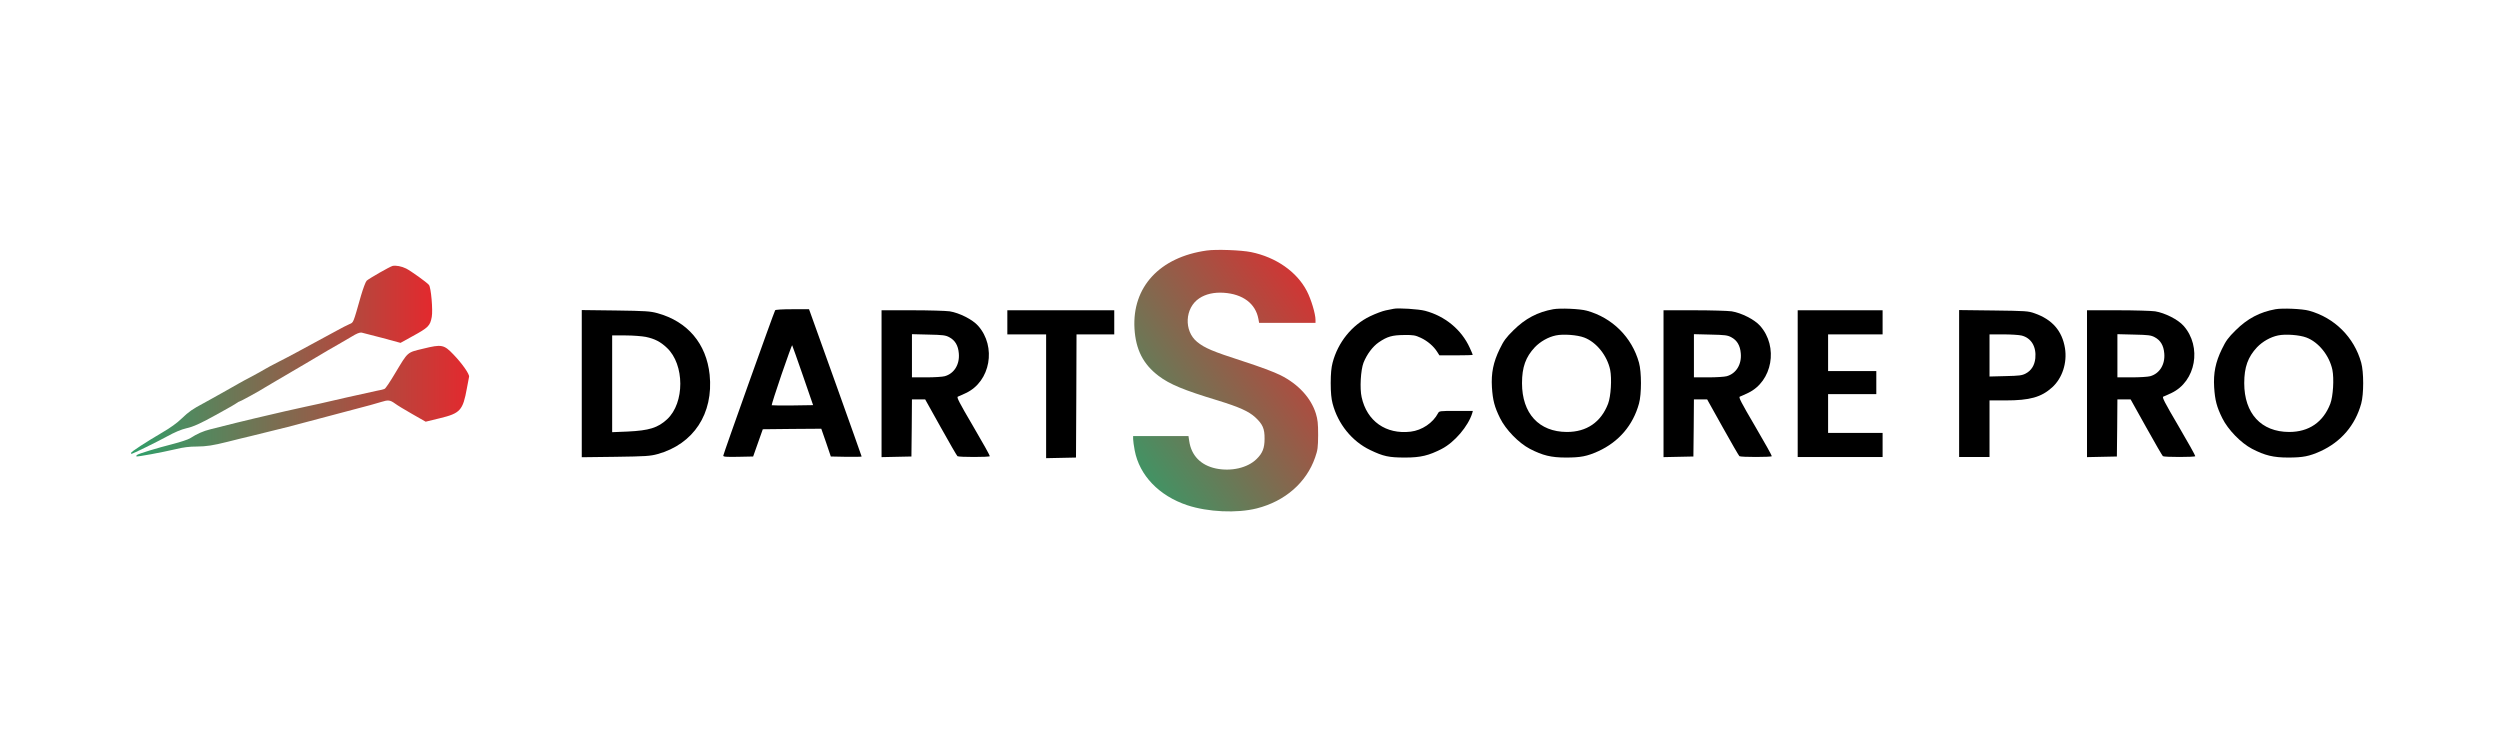
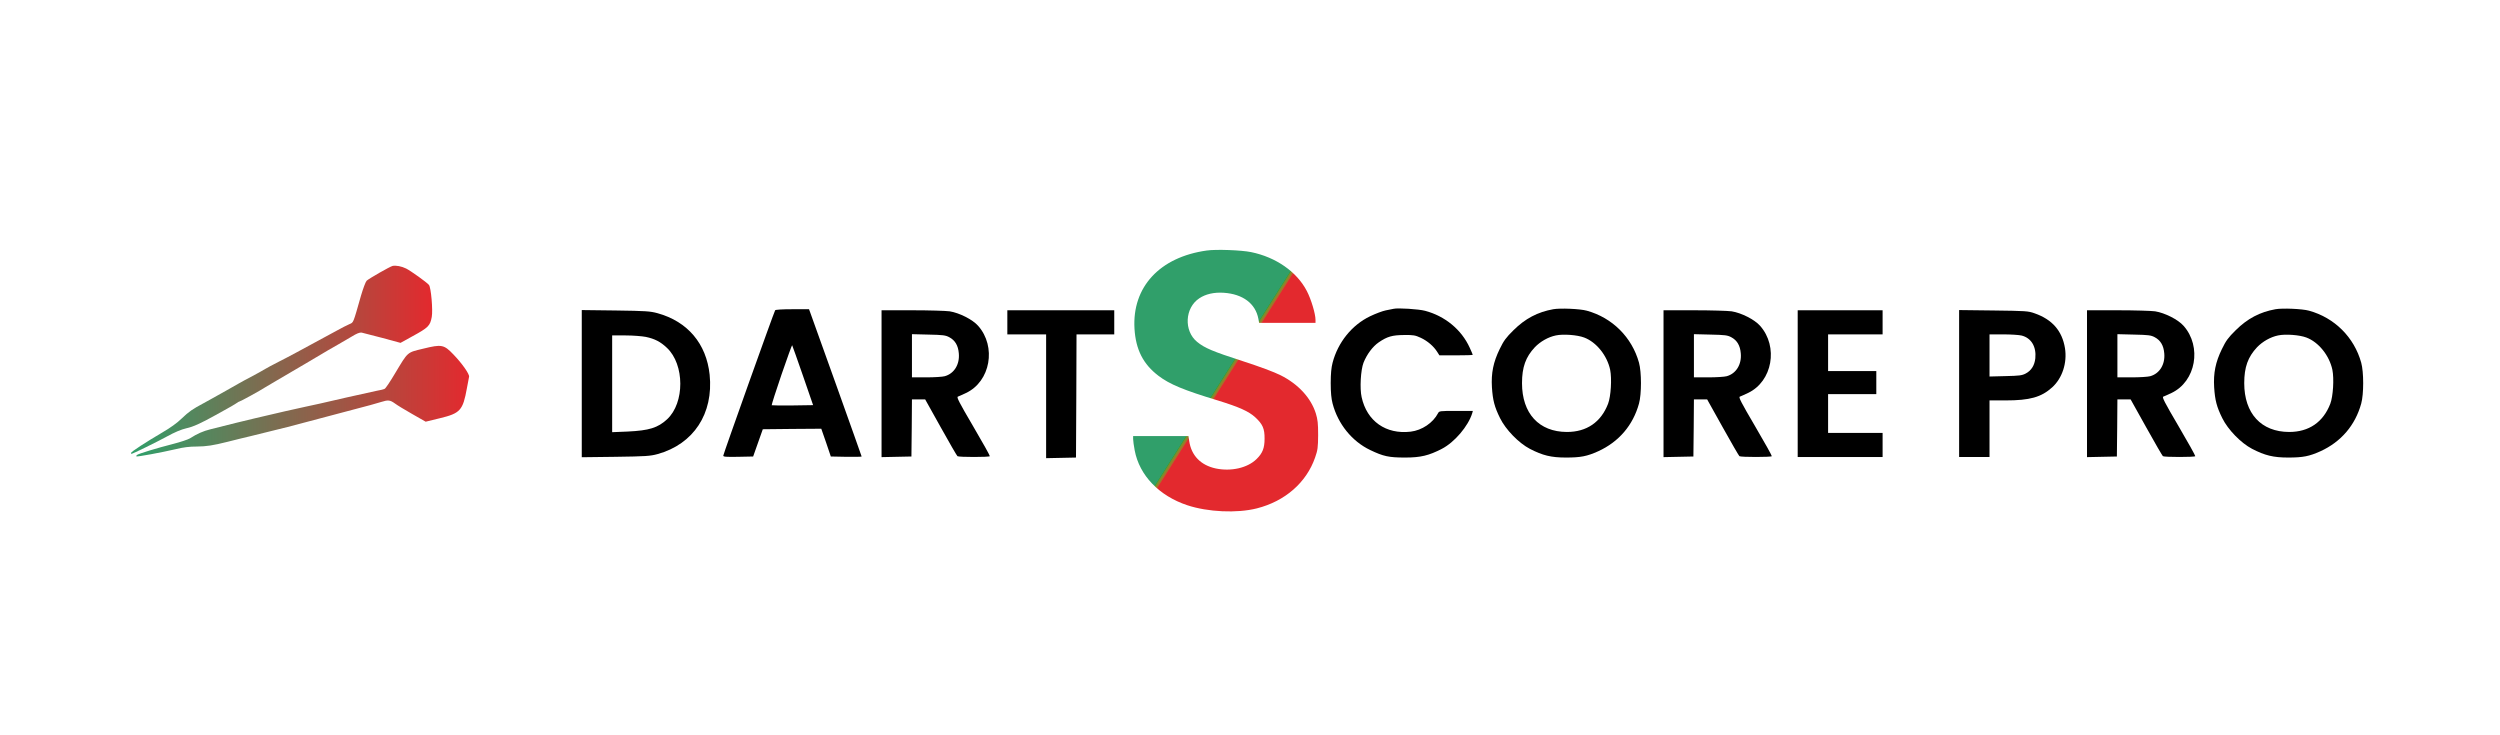
<svg xmlns="http://www.w3.org/2000/svg" version="1.0" width="2385pt" height="701pt" viewBox="0 0 2385 701" preserveAspectRatio="xMidYMid meet">
  <linearGradient id="gradient" x1="0%" y1="0%" x2="100%" y2="0%">
    <stop offset="0%" style="stop-color: #309F6A;" />
    <stop offset="100%" style="stop-color: #E3292E;" />
  </linearGradient>
-   <linearGradient id="gradientForS" x1="0%" y1="0%" x2="100%" y2="100%">
-     <stop offset="0%" style="stop-color:#309F6A" />
-     <stop offset="100%" style="stop-color:#E3292E" />
+   <linearGradient id="gradientForS" x1="0.13" y1="0.83" x2="0.87" y2="0.17">
+     <stop offset="0%" stop-color="#309f6a" />
+     <stop offset="4%" stop-color="#309f6a" />
+     <stop offset="8%" stop-color="#309f6a" />
+     <stop offset="12%" stop-color="#309f6a" />
+     <stop offset="16%" stop-color="#309f6a" />
+     <stop offset="20%" stop-color="#309f6a" />
+     <stop offset="24%" stop-color="#309f6a" />
+     <stop offset="28%" stop-color="#309f6a" />
+     <stop offset="32%" stop-color="#309f6a" />
+     <stop offset="36%" stop-color="#309f6a" />
+     <stop offset="40%" stop-color="#309f6a" />
+     <stop offset="48%" stop-color="#309f6a" />
+     <stop offset="48.17%" stop-color="#2e9e4d" />
+     <stop offset="48.33%" stop-color="#4a9b2d" />
+     <stop offset="48.5%" stop-color="#67942d" />
+     <stop offset="48.67%" stop-color="#788e2c" />
+     <stop offset="48.83%" stop-color="#84882c" />
+     <stop offset="49%" stop-color="#8d832b" />
+     <stop offset="49.17%" stop-color="#967d2b" />
+     <stop offset="49.33%" stop-color="#9e772a" />
+     <stop offset="49.5%" stop-color="#a8702a" />
+     <stop offset="49.67%" stop-color="#b46629" />
+     <stop offset="50%" stop-color="#e3292e" />
+     <stop offset="54.17%" stop-color="#e3292e" />
+     <stop offset="58.33%" stop-color="#e3292e" />
+     <stop offset="62.5%" stop-color="#e3292e" />
+     <stop offset="66.67%" stop-color="#e3292e" />
+     <stop offset="70.83%" stop-color="#e3292e" />
+     <stop offset="75%" stop-color="#e3292e" />
+     <stop offset="79.17%" stop-color="#e3292e" />
+     <stop offset="83.33%" stop-color="#e3292e" />
+     <stop offset="87.5%" stop-color="#e3292e" />
+     <stop offset="91.67%" stop-color="#e3292e" />
+     <stop offset="100%" stop-color="#e3292e" />
  </linearGradient>
  <g transform="translate(0,701) scale(0.1,-0.1)" fill="#000000" stroke="none">
    <path d="M11512 4620 c-449 -63 -712 -348 -689 -745 12 -200 83 -340 230 -451 105 -80 240 -136 567 -235 201 -62 293 -103 355 -160 71 -66 90 -108 89 -204 0 -90 -19 -138 -76 -194 -86 -85 -243 -121 -390 -90 -143 31 -233 123 -253 262 l-7 47 -264 0 -264 0 0 -29 c0 -16 7 -65 15 -108 45 -238 232 -433 502 -523 196 -65 473 -78 663 -30 269 68 473 246 556 485 25 72 28 94 29 215 0 112 -4 147 -22 206 -47 149 -168 280 -336 364 -61 31 -201 83 -365 136 -282 91 -360 124 -431 182 -129 105 -118 325 20 416 61 41 142 59 233 53 183 -12 304 -103 331 -249 l7 -38 269 0 269 0 0 28 c0 58 -42 198 -83 276 -95 183 -293 322 -532 371 -93 19 -332 28 -423 15z" fill="url(#gradientForS)" />
    <path d="M3745 4473 c-27 -7 -226 -121 -247 -141 -10 -10 -34 -74 -54 -142 -78 -274 -70 -254 -112 -273 -21 -9 -74 -36 -117 -60 -365 -198 -466 -253 -556 -298 -57 -29 -115 -60 -129 -69 -14 -9 -68 -39 -120 -67 -52 -27 -113 -60 -135 -73 -22 -12 -76 -43 -120 -68 -44 -24 -100 -56 -125 -70 -25 -14 -63 -35 -85 -47 -109 -58 -145 -83 -210 -146 -45 -44 -111 -91 -185 -134 -155 -91 -300 -185 -300 -196 0 -5 2 -9 4 -9 11 0 236 110 335 164 78 43 140 69 188 80 65 14 138 47 278 125 28 16 77 43 110 61 33 18 72 41 87 51 14 11 29 19 33 19 8 0 193 101 245 135 19 12 67 40 105 62 39 22 178 104 310 182 132 79 260 154 285 167 25 14 79 45 120 70 53 33 82 44 100 41 14 -3 103 -26 198 -51 l173 -47 112 62 c154 84 170 100 186 185 12 64 -7 284 -27 306 -22 26 -172 133 -217 156 -44 22 -99 32 -130 25z" fill="url(#gradient)" />
    <path d="M13295 4064 c-11 -2 -45 -9 -75 -15 -30 -6 -97 -31 -149 -56 -173 -83 -307 -248 -358 -443 -12 -46 -18 -104 -18 -195 0 -91 6 -149 18 -195 51 -195 185 -360 358 -443 127 -61 179 -72 334 -72 148 0 226 19 350 83 122 63 252 217 290 340 l6 22 -160 0 c-156 0 -161 -1 -172 -22 -48 -92 -153 -163 -261 -176 -236 -28 -418 100 -468 329 -19 83 -9 259 18 329 32 80 87 154 145 194 82 56 129 69 242 70 89 1 106 -2 160 -27 64 -30 123 -81 156 -134 l21 -33 159 0 c87 0 159 2 159 5 0 3 -13 33 -29 68 -78 172 -236 302 -426 352 -59 16 -260 29 -300 19z" />
    <path d="M14818 4060 c-149 -27 -267 -89 -379 -200 -73 -72 -93 -100 -132 -180 -61 -125 -82 -229 -74 -365 8 -123 24 -186 78 -295 54 -109 177 -236 284 -292 122 -63 202 -83 345 -83 141 0 200 12 307 60 197 90 332 248 389 455 25 90 25 300 0 390 -67 242 -254 429 -498 496 -64 18 -255 26 -320 14z m295 -270 c117 -44 219 -172 248 -308 17 -85 7 -253 -20 -324 -68 -176 -204 -269 -393 -269 -266 1 -428 176 -428 466 0 152 35 249 122 342 53 55 128 98 201 113 69 15 205 5 270 -20z" />
    <path d="M21708 4060 c-149 -27 -267 -89 -379 -200 -73 -72 -93 -100 -132 -180 -61 -125 -82 -229 -74 -365 8 -123 24 -186 78 -295 54 -109 177 -236 284 -292 122 -63 202 -83 345 -83 141 0 200 12 307 60 197 90 332 248 389 455 25 90 25 300 0 390 -67 242 -254 429 -498 496 -64 18 -255 26 -320 14z m295 -270 c117 -44 219 -172 248 -308 17 -85 7 -253 -20 -324 -68 -176 -204 -269 -393 -269 -266 1 -428 176 -428 466 0 152 35 249 122 342 53 55 128 98 201 113 69 15 205 5 270 -20z" />
    <path d="M7395 4050 c-12 -19 -495 -1373 -495 -1387 0 -11 26 -13 142 -11 l143 3 46 130 46 130 279 3 279 2 46 -132 45 -133 147 -3 c81 -1 147 0 147 3 0 3 -109 308 -241 678 -133 369 -246 684 -251 700 l-10 27 -158 0 c-97 0 -161 -4 -165 -10z m264 -621 l98 -284 -195 -3 c-107 -1 -197 0 -200 2 -2 3 39 134 93 291 54 157 100 284 102 282 2 -3 48 -132 102 -288z" />
    <path d="M5550 3350 l0 -702 323 4 c291 4 330 7 400 26 344 95 535 386 497 757 -31 296 -210 508 -497 587 -70 19 -109 22 -400 26 l-323 4 0 -702z m611 446 c85 -18 140 -46 201 -104 170 -159 171 -526 2 -682 -89 -82 -171 -107 -376 -117 l-148 -6 0 461 0 462 128 0 c70 0 157 -7 193 -14z" />
    <path d="M8410 3350 l0 -701 143 3 142 3 3 273 2 272 63 0 63 0 149 -267 c82 -148 154 -271 159 -275 14 -10 304 -10 309 0 2 4 -69 132 -159 285 -135 230 -160 279 -146 283 9 3 44 19 78 35 233 110 292 442 115 641 -53 60 -178 123 -271 138 -36 5 -197 10 -357 10 l-293 0 0 -700z m646 443 c55 -29 85 -79 91 -153 10 -106 -44 -194 -134 -219 -21 -6 -100 -11 -175 -11 l-138 0 0 206 0 206 158 -4 c139 -3 162 -6 198 -25z" />
    <path d="M9610 3935 l0 -115 185 0 185 0 0 -590 0 -591 143 3 142 3 3 588 2 587 180 0 180 0 0 115 0 115 -510 0 -510 0 0 -115z" />
    <path d="M15870 3350 l0 -701 143 3 142 3 3 273 2 272 63 0 63 0 149 -267 c82 -148 154 -271 159 -275 14 -10 304 -10 309 0 2 4 -69 132 -159 285 -135 230 -160 279 -146 283 9 3 44 19 78 35 233 110 292 442 115 641 -53 60 -178 123 -271 138 -36 5 -197 10 -357 10 l-293 0 0 -700z m646 443 c55 -29 85 -79 91 -153 10 -106 -44 -194 -134 -219 -21 -6 -100 -11 -175 -11 l-138 0 0 206 0 206 158 -4 c139 -3 162 -6 198 -25z" />
    <path d="M17150 3350 l0 -700 405 0 405 0 0 115 0 115 -260 0 -260 0 0 185 0 185 230 0 230 0 0 110 0 110 -230 0 -230 0 0 175 0 175 260 0 260 0 0 115 0 115 -405 0 -405 0 0 -700z" />
    <path d="M18690 3351 l0 -701 145 0 145 0 0 270 0 270 153 0 c232 0 341 31 444 124 97 87 145 234 123 374 -27 165 -121 274 -290 333 -62 22 -82 23 -392 27 l-328 4 0 -701z m596 458 c92 -23 142 -106 131 -217 -7 -67 -38 -117 -91 -145 -36 -19 -60 -22 -193 -25 l-153 -4 0 201 0 201 131 0 c71 0 150 -5 175 -11z" />
    <path d="M19910 3350 l0 -701 143 3 142 3 3 273 2 272 63 0 63 0 149 -267 c82 -148 154 -271 159 -275 14 -10 304 -10 309 0 2 4 -69 132 -159 285 -135 230 -160 279 -146 283 9 3 44 19 78 35 233 110 292 442 115 641 -53 60 -178 123 -271 138 -36 5 -197 10 -357 10 l-293 0 0 -700z m646 443 c55 -29 85 -79 91 -153 10 -106 -44 -194 -134 -219 -21 -6 -100 -11 -175 -11 l-138 0 0 206 0 206 158 -4 c139 -3 162 -6 198 -25z" />
    <path d="M4039 3684 c-158 -38 -144 -26 -269 -234 -46 -78 -91 -145 -100 -149 -8 -5 -44 -14 -80 -20 -36 -7 -162 -35 -280 -62 -274 -63 -276 -64 -395 -89 -55 -12 -138 -30 -185 -41 -187 -43 -428 -100 -482 -114 -93 -24 -168 -43 -243 -61 -67 -17 -123 -41 -193 -86 -18 -11 -90 -35 -160 -53 -153 -39 -334 -94 -346 -106 -5 -5 -8 -11 -5 -13 6 -6 243 38 371 68 76 19 136 26 205 26 94 1 153 10 293 45 36 9 90 22 120 30 30 7 75 18 100 24 25 6 101 25 170 42 121 29 246 61 360 92 52 14 486 129 615 163 33 9 80 23 104 30 63 20 82 18 127 -14 21 -16 96 -62 167 -102 l128 -73 135 33 c195 47 220 75 258 285 9 50 18 100 21 111 5 24 -66 126 -149 212 -91 95 -112 99 -287 56z" fill="url(#gradient)" />
  </g>
</svg>
